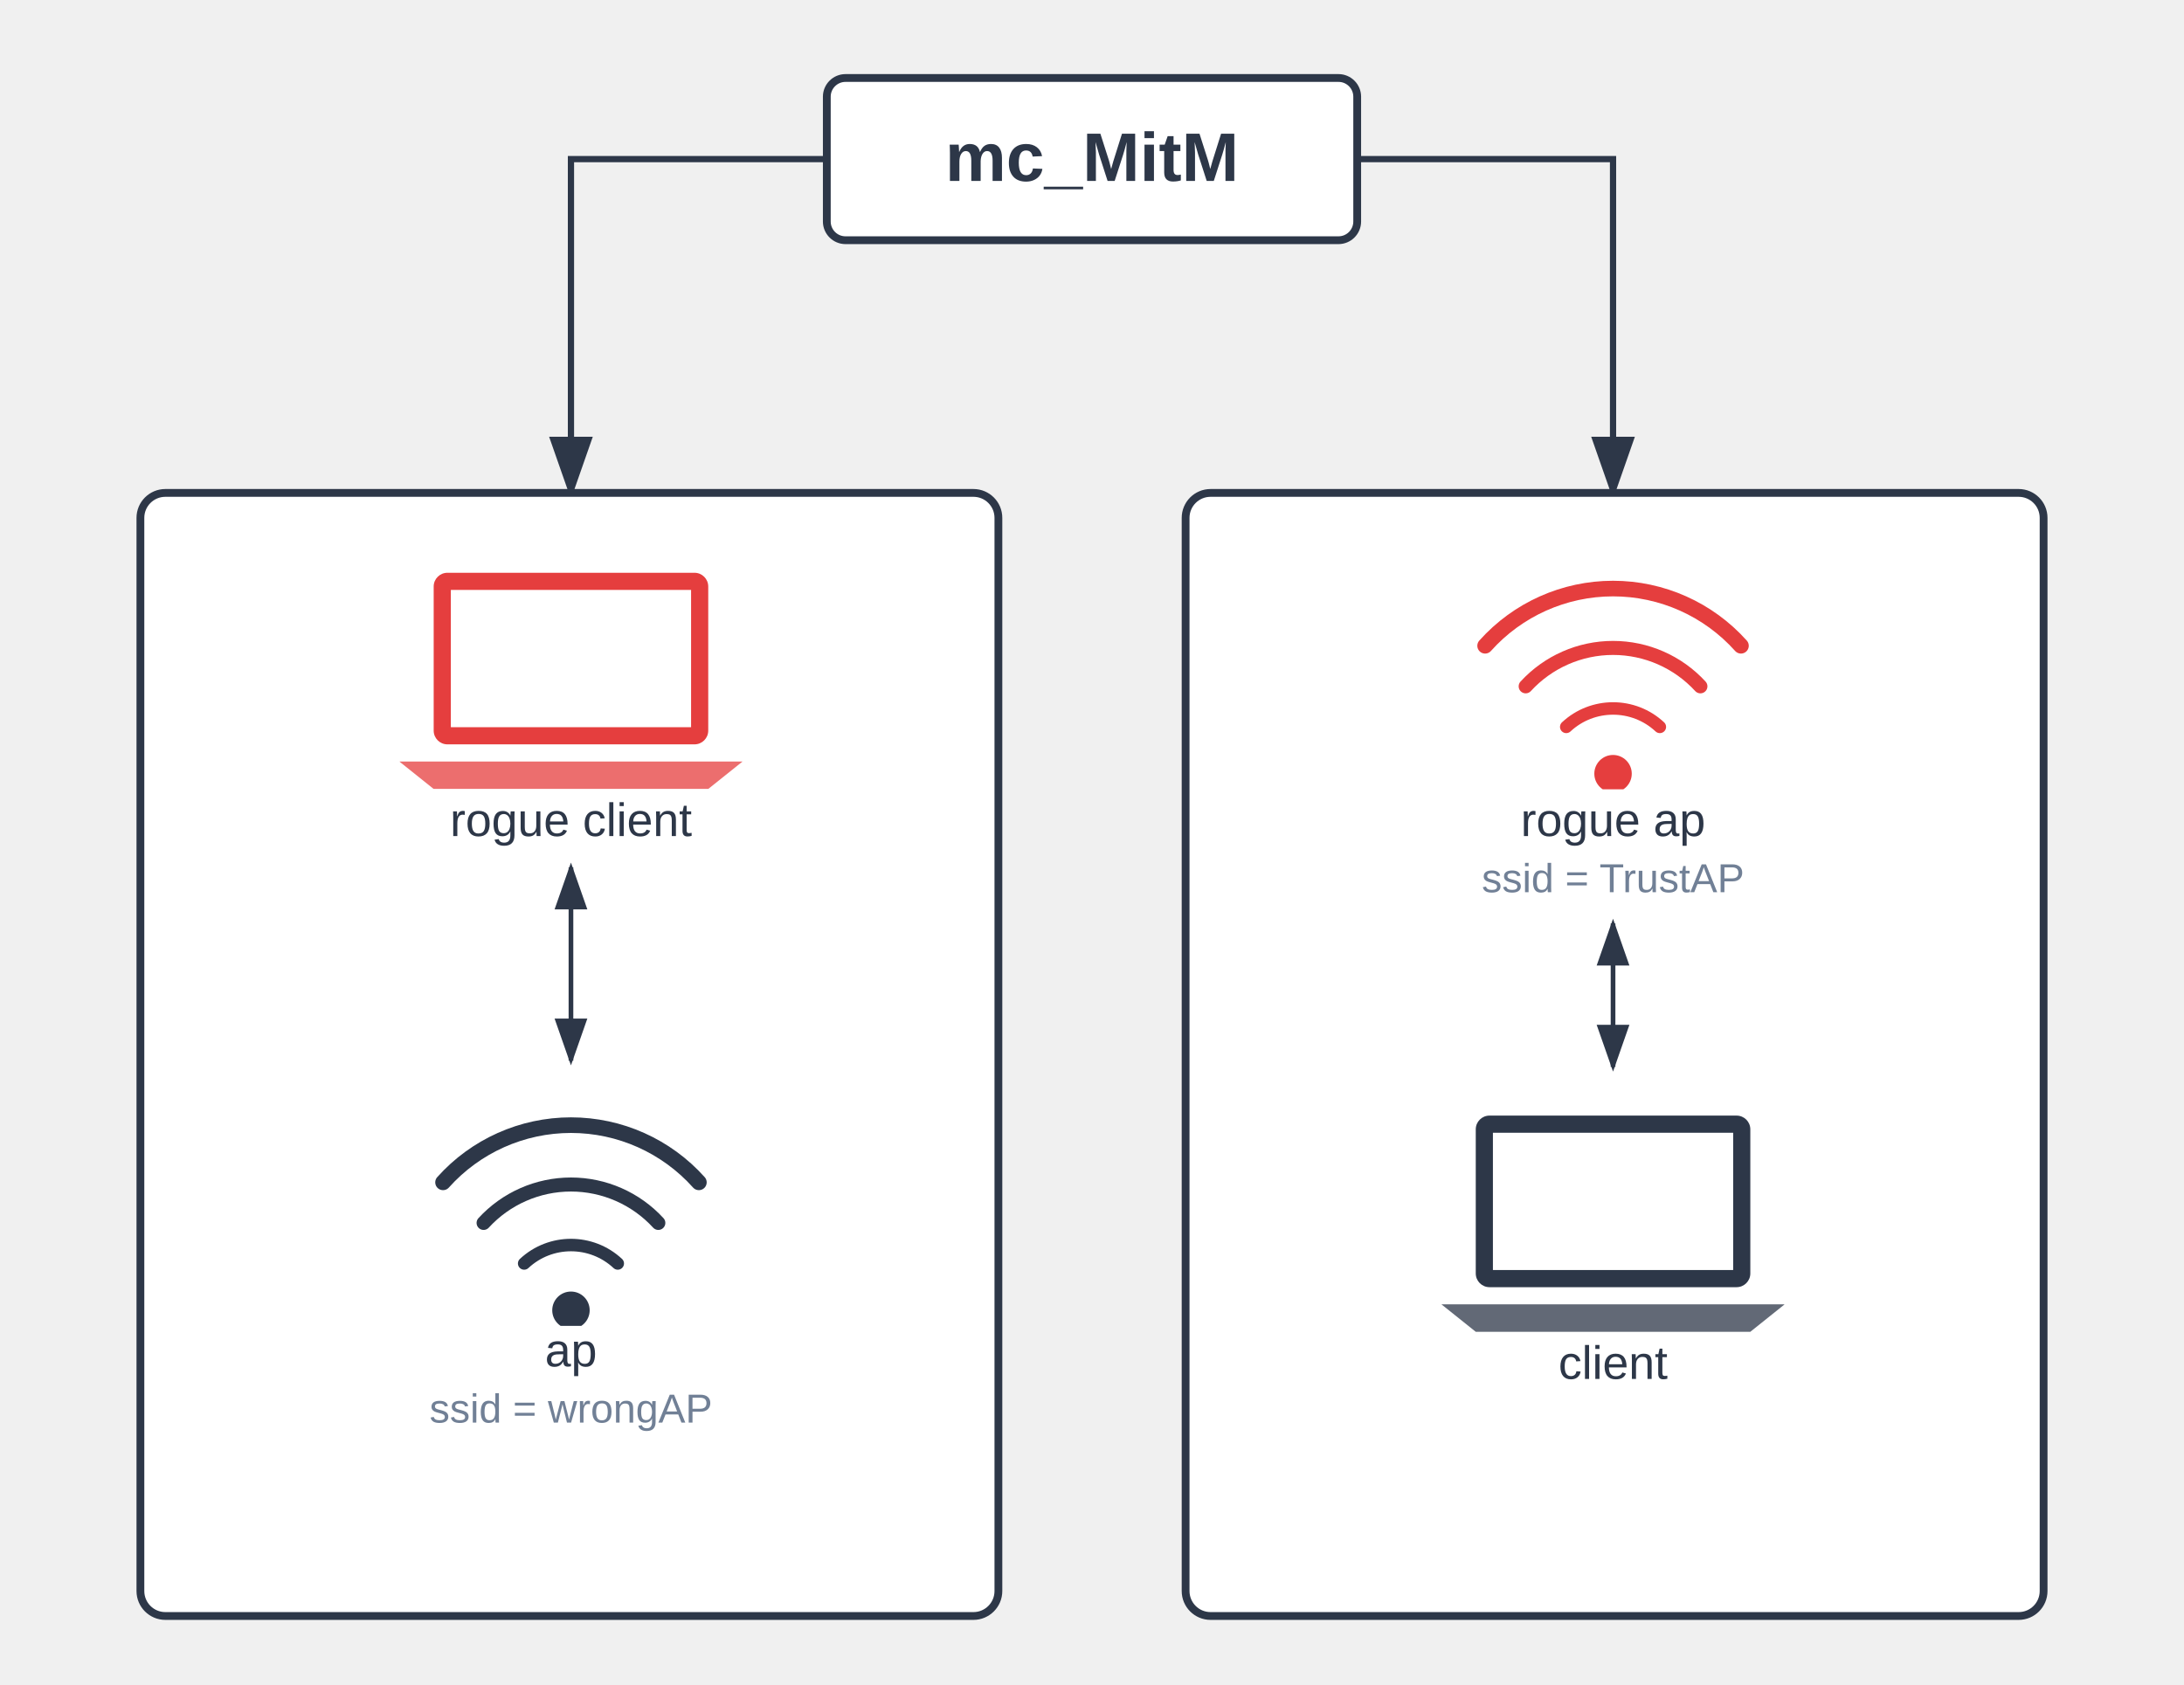
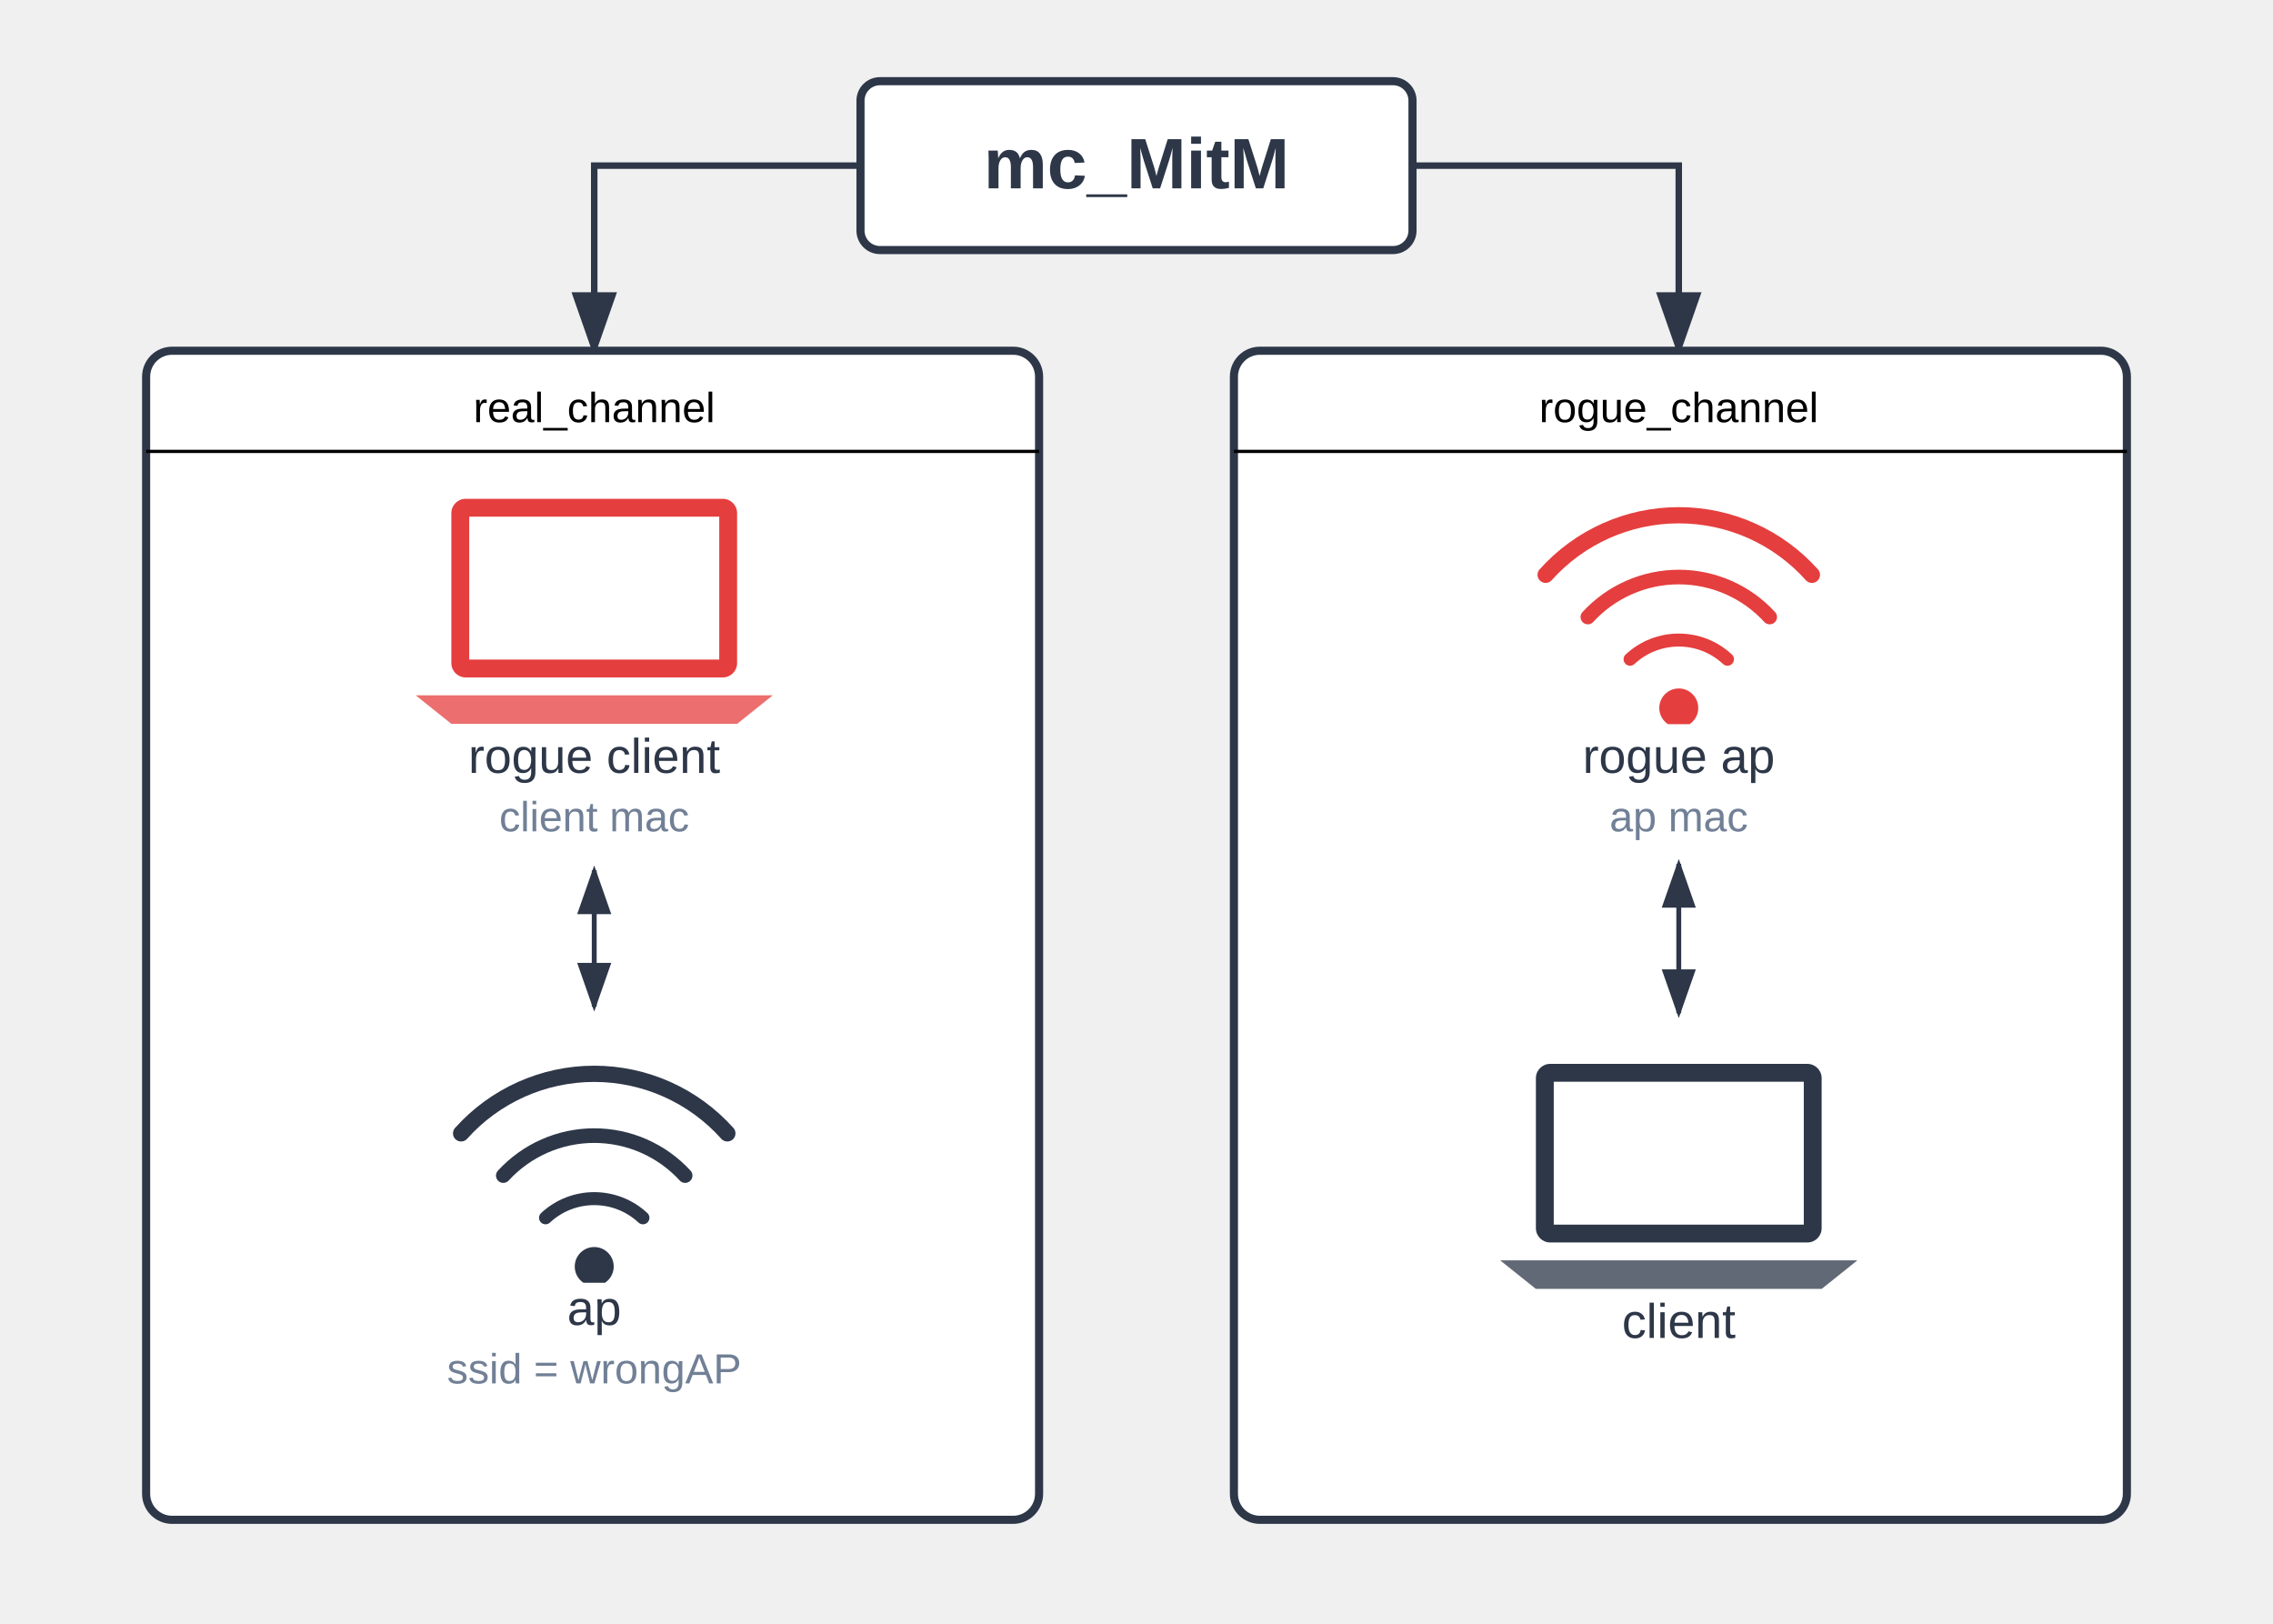
- <svg xmlns="http://www.w3.org/2000/svg" viewBox="0 0 700 540" style="background-color:white">
+ <svg xmlns="http://www.w3.org/2000/svg" viewBox="0 0 700 500" style="background-color:white">
  <defs>
    <symbol id="s-laptop" viewBox="0 0 100 68">
      <rect x="10" y="5" width="80" height="50" rx="4" fill="currentColor" />
      <rect x="15" y="10" width="70" height="40" fill="white" />
      <polygon points="0,60 100,60 90,68 10,68" fill="currentColor" opacity="0.75" />
    </symbol>
    <symbol id="s-wifi" viewBox="0 0 100 75">
      <circle cx="50" cy="70" r="6" fill="currentColor" />
      <path d="M35 55 A22 22 0 0 1 65 55" fill="none" stroke="currentColor" stroke-width="4" stroke-linecap="round" />
      <path d="M22 42 A38 38 0 0 1 78 42" fill="none" stroke="currentColor" stroke-width="4.5" stroke-linecap="round" />
      <path d="M9 29 A55 55 0 0 1 91 29" fill="none" stroke="currentColor" stroke-width="5" stroke-linecap="round" />
    </symbol>
    <marker id="arr" markerWidth="10" markerHeight="7" refX="9" refY="3.5" orient="auto-start-reverse">
      <polygon points="0 0,10 3.5,0 7" fill="#2D3748" />
    </marker>
  </defs>
  <rect x="265" y="25" width="170" height="52" rx="6" fill="white" stroke="#2D3748" stroke-width="2.5" />
  <text x="350" y="58" text-anchor="middle" font-family="Arial,sans-serif" font-size="22" font-weight="bold" fill="#2D3748">mc_MitM
    </text>
-   <path d="M265 51 L183 51 L183 158" fill="none" stroke="#2D3748" stroke-width="2" marker-end="url(#arr)" />
-   <path d="M435 51 L517 51 L517 158" fill="none" stroke="#2D3748" stroke-width="2" marker-end="url(#arr)" />
-   <rect x="45" y="158" width="275" height="360" rx="8" fill="white" stroke="#2D3748" stroke-width="2.5" />
-   <use href="#s-laptop" x="128" y="178" width="110" height="75" color="#E53E3E" />
-   <text x="183" y="268" text-anchor="middle" font-family="Arial,sans-serif" font-size="15" fill="#2D3748">rogue
+   <path d="M265 51 L183 51 L183 108" fill="none" stroke="#2D3748" stroke-width="2" marker-end="url(#arr)" />
+   <path d="M435 51 L517 51 L517 108" fill="none" stroke="#2D3748" stroke-width="2" marker-end="url(#arr)" />
+   <rect x="45" y="108" width="275" height="360" rx="8" fill="white" stroke="#2D3748" stroke-width="2.5" />
+   <text x="183" y="130" text-anchor="middle" font-family="Arial,sans-serif" font-size="13" fill="black">real_channel</text>
+   <line x1="45" y1="139" x2="320" y2="139" stroke="black" stroke-width="1" />
+   <use href="#s-laptop" x="128" y="148" width="110" height="75" color="#E53E3E" />
+   <text x="183" y="238" text-anchor="middle" font-family="Arial,sans-serif" font-size="15" fill="#2D3748">rogue
        client
    </text>
-   <line x1="183" y1="278" x2="183" y2="340" stroke="#2D3748" stroke-width="1.5" marker-start="url(#arr)" marker-end="url(#arr)" />
-   <use href="#s-wifi" x="133" y="350" width="100" height="75" color="#2D3748" />
-   <text x="183" y="438" text-anchor="middle" font-family="Arial,sans-serif" font-size="15" fill="#2D3748">ap</text>
-   <text x="183" y="456" text-anchor="middle" font-family="Arial,sans-serif" font-size="13" fill="#718096">ssid =
+   <text x="183" y="256" text-anchor="middle" font-family="Arial,sans-serif" font-size="13" fill="#718096"> client mac
+     </text>
+   <line x1="183" y1="268" x2="183" y2="310" stroke="#2D3748" stroke-width="1.5" marker-start="url(#arr)" marker-end="url(#arr)" />
+   <use href="#s-wifi" x="133" y="320" width="100" height="75" color="#2D3748" />
+   <text x="183" y="408" text-anchor="middle" font-family="Arial,sans-serif" font-size="15" fill="#2D3748">ap</text>
+   <text x="183" y="426" text-anchor="middle" font-family="Arial,sans-serif" font-size="13" fill="#718096">ssid =
        wrongAP
    </text>
-   <rect x="380" y="158" width="275" height="360" rx="8" fill="white" stroke="#2D3748" stroke-width="2.5" />
-   <use href="#s-wifi" x="467" y="178" width="100" height="75" color="#E53E3E" />
-   <text x="517" y="268" text-anchor="middle" font-family="Arial,sans-serif" font-size="15" fill="#2D3748">rogue ap
+   <rect x="380" y="108" width="275" height="360" rx="8" fill="white" stroke="#2D3748" stroke-width="2.5" />
+   <text x="517" y="130" text-anchor="middle" font-family="Arial,sans-serif" font-size="13">rogue_channel</text>
+   <line x1="380" y1="139" x2="655" y2="139" stroke="black" stroke-width="1" />
+   <use href="#s-wifi" x="467" y="148" width="100" height="75" color="#E53E3E" />
+   <text x="517" y="238" text-anchor="middle" font-family="Arial,sans-serif" font-size="15" fill="#2D3748">rogue ap
    </text>
-   <text x="517" y="286" text-anchor="middle" font-family="Arial,sans-serif" font-size="13" fill="#718096">ssid =
-         TrustAP
+   <text x="517" y="256" text-anchor="middle" font-family="Arial,sans-serif" font-size="13" fill="#718096">ap mac
    </text>
-   <line x1="517" y1="296" x2="517" y2="342" stroke="#2D3748" stroke-width="1.5" marker-start="url(#arr)" marker-end="url(#arr)" />
-   <use href="#s-laptop" x="462" y="352" width="110" height="75" color="#2D3748" />
-   <text x="517" y="442" text-anchor="middle" font-family="Arial,sans-serif" font-size="15" fill="#2D3748">client
+   <line x1="517" y1="266" x2="517" y2="312" stroke="#2D3748" stroke-width="1.5" marker-start="url(#arr)" marker-end="url(#arr)" />
+   <use href="#s-laptop" x="462" y="322" width="110" height="75" color="#2D3748" />
+   <text x="517" y="412" text-anchor="middle" font-family="Arial,sans-serif" font-size="15" fill="#2D3748">client
    </text>
</svg>
